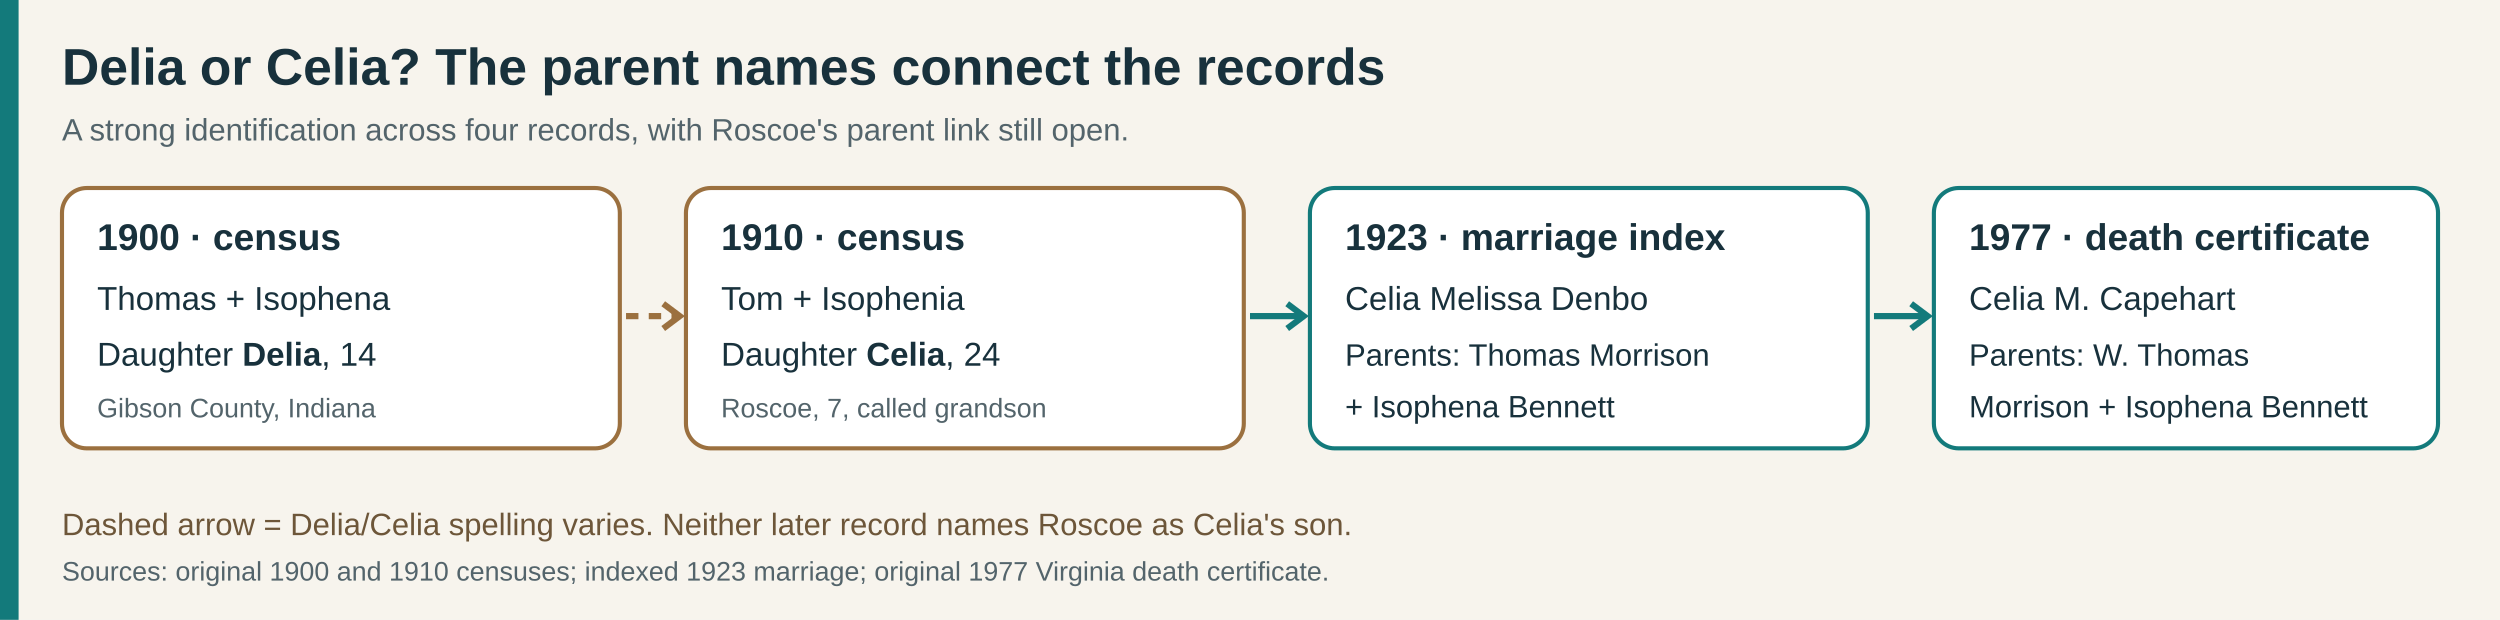
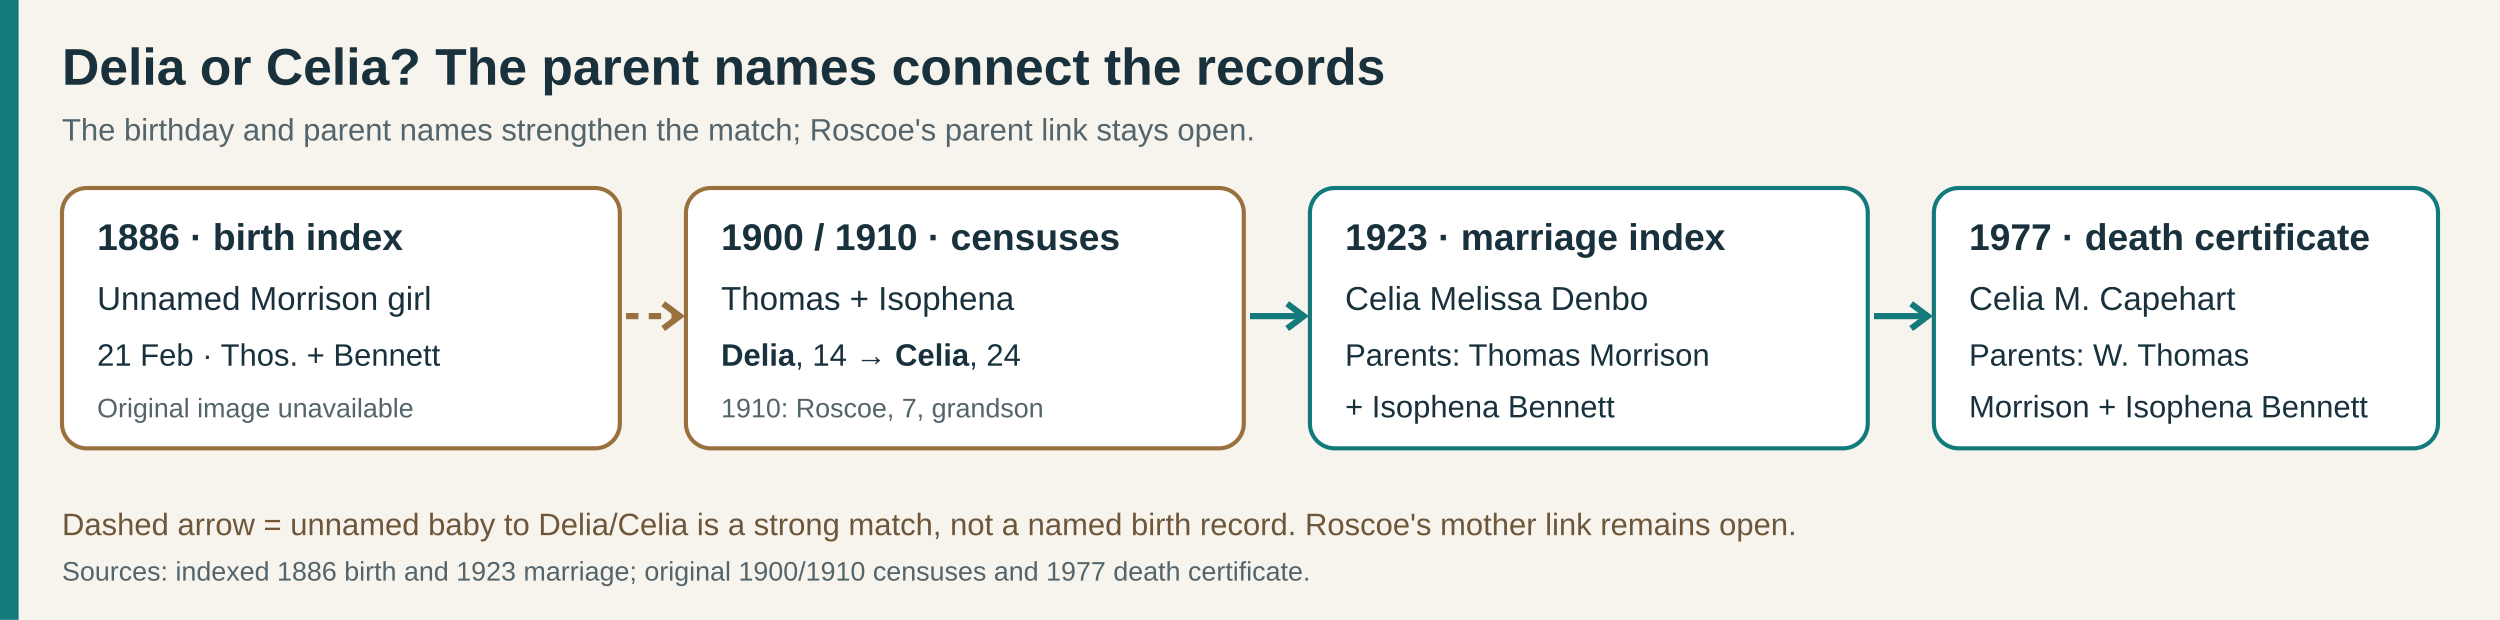
<svg xmlns="http://www.w3.org/2000/svg" viewBox="0 0 1210 300" role="img" aria-labelledby="title desc">
  <rect width="1210" height="300" fill="#f7f4ed" />
  <rect width="9" height="300" fill="#137a7b" />
  <g font-family="Arial, sans-serif" fill="#18313c">
    <text x="30" y="41" font-size="25" font-weight="700">Delia or Celia? The parent names connect the records</text>
-     <text x="30" y="68" font-size="15" fill="#53646b">A strong identification across four records, with Roscoe's parent link still open.</text>
+     <text x="30" y="68" font-size="15" fill="#53646b">The birthday and parent names strengthen the match; Roscoe's parent link stays open.</text>
    <rect x="30" y="91" width="270" height="126" rx="12" fill="#fff" stroke="#9b703f" stroke-width="2" />
-     <text x="47" y="121" font-size="18" font-weight="700">1900 · census</text>
-     <text x="47" y="150" font-size="16">Thomas + Isophena</text>
-     <text x="47" y="177" font-size="16">Daughter <tspan font-weight="700">Delia</tspan>, 14</text>
-     <text x="47" y="202" font-size="13" fill="#53646b">Gibson County, Indiana</text>
+     <text x="47" y="121" font-size="18" font-weight="700">1886 · birth index</text>
+     <text x="47" y="150" font-size="16">Unnamed Morrison girl</text>
+     <text x="47" y="177" font-size="15">21 Feb · Thos. + Bennett</text>
+     <text x="47" y="202" font-size="13" fill="#53646b">Original image unavailable</text>
    <path d="M303 153h25" stroke="#9b703f" stroke-width="3" stroke-dasharray="6 5" />
    <path d="m321 147 8 6-8 6" fill="none" stroke="#9b703f" stroke-width="3" />
    <rect x="332" y="91" width="270" height="126" rx="12" fill="#fff" stroke="#9b703f" stroke-width="2" />
-     <text x="349" y="121" font-size="18" font-weight="700">1910 · census</text>
-     <text x="349" y="150" font-size="16">Tom + Isophenia</text>
-     <text x="349" y="177" font-size="16">Daughter <tspan font-weight="700">Celia</tspan>, 24</text>
-     <text x="349" y="202" font-size="13" fill="#53646b">Roscoe, 7, called grandson</text>
+     <text x="349" y="121" font-size="18" font-weight="700">1900 / 1910 · censuses</text>
+     <text x="349" y="150" font-size="16">Thomas + Isophena</text>
+     <text x="349" y="177" font-size="15">
+       <tspan font-weight="700">Delia</tspan>, 14 → <tspan font-weight="700">Celia</tspan>, 24</text>
+     <text x="349" y="202" font-size="13" fill="#53646b">1910: Roscoe, 7, grandson</text>
    <path d="M605 153h25" stroke="#137a7b" stroke-width="3" />
    <path d="m623 147 8 6-8 6" fill="none" stroke="#137a7b" stroke-width="3" />
    <rect x="634" y="91" width="270" height="126" rx="12" fill="#fff" stroke="#137a7b" stroke-width="2" />
    <text x="651" y="121" font-size="18" font-weight="700">1923 · marriage index</text>
    <text x="651" y="150" font-size="16">Celia Melissa Denbo</text>
    <text x="651" y="177" font-size="15">Parents: Thomas Morrison</text>
    <text x="651" y="202" font-size="15">+ Isophena Bennett</text>
    <path d="M907 153h25" stroke="#137a7b" stroke-width="3" />
    <path d="m925 147 8 6-8 6" fill="none" stroke="#137a7b" stroke-width="3" />
    <rect x="936" y="91" width="244" height="126" rx="12" fill="#fff" stroke="#137a7b" stroke-width="2" />
    <text x="953" y="121" font-size="18" font-weight="700">1977 · death certificate</text>
    <text x="953" y="150" font-size="16">Celia M. Capehart</text>
    <text x="953" y="177" font-size="15">Parents: W. Thomas</text>
    <text x="953" y="202" font-size="15">Morrison + Isophena Bennett</text>
-     <text x="30" y="259" font-size="15" fill="#6d5639">Dashed arrow = Delia/Celia spelling varies. Neither later record names Roscoe as Celia's son.</text>
-     <text x="30" y="281" font-size="13" fill="#53646b">Sources: original 1900 and 1910 censuses; indexed 1923 marriage; original 1977 Virginia death certificate.</text>
+     <text x="30" y="259" font-size="15" fill="#6d5639">Dashed arrow = unnamed baby to Delia/Celia is a strong match, not a named birth record. Roscoe's mother link remains open.</text>
+     <text x="30" y="281" font-size="13" fill="#53646b">Sources: indexed 1886 birth and 1923 marriage; original 1900/1910 censuses and 1977 death certificate.</text>
  </g>
</svg>
